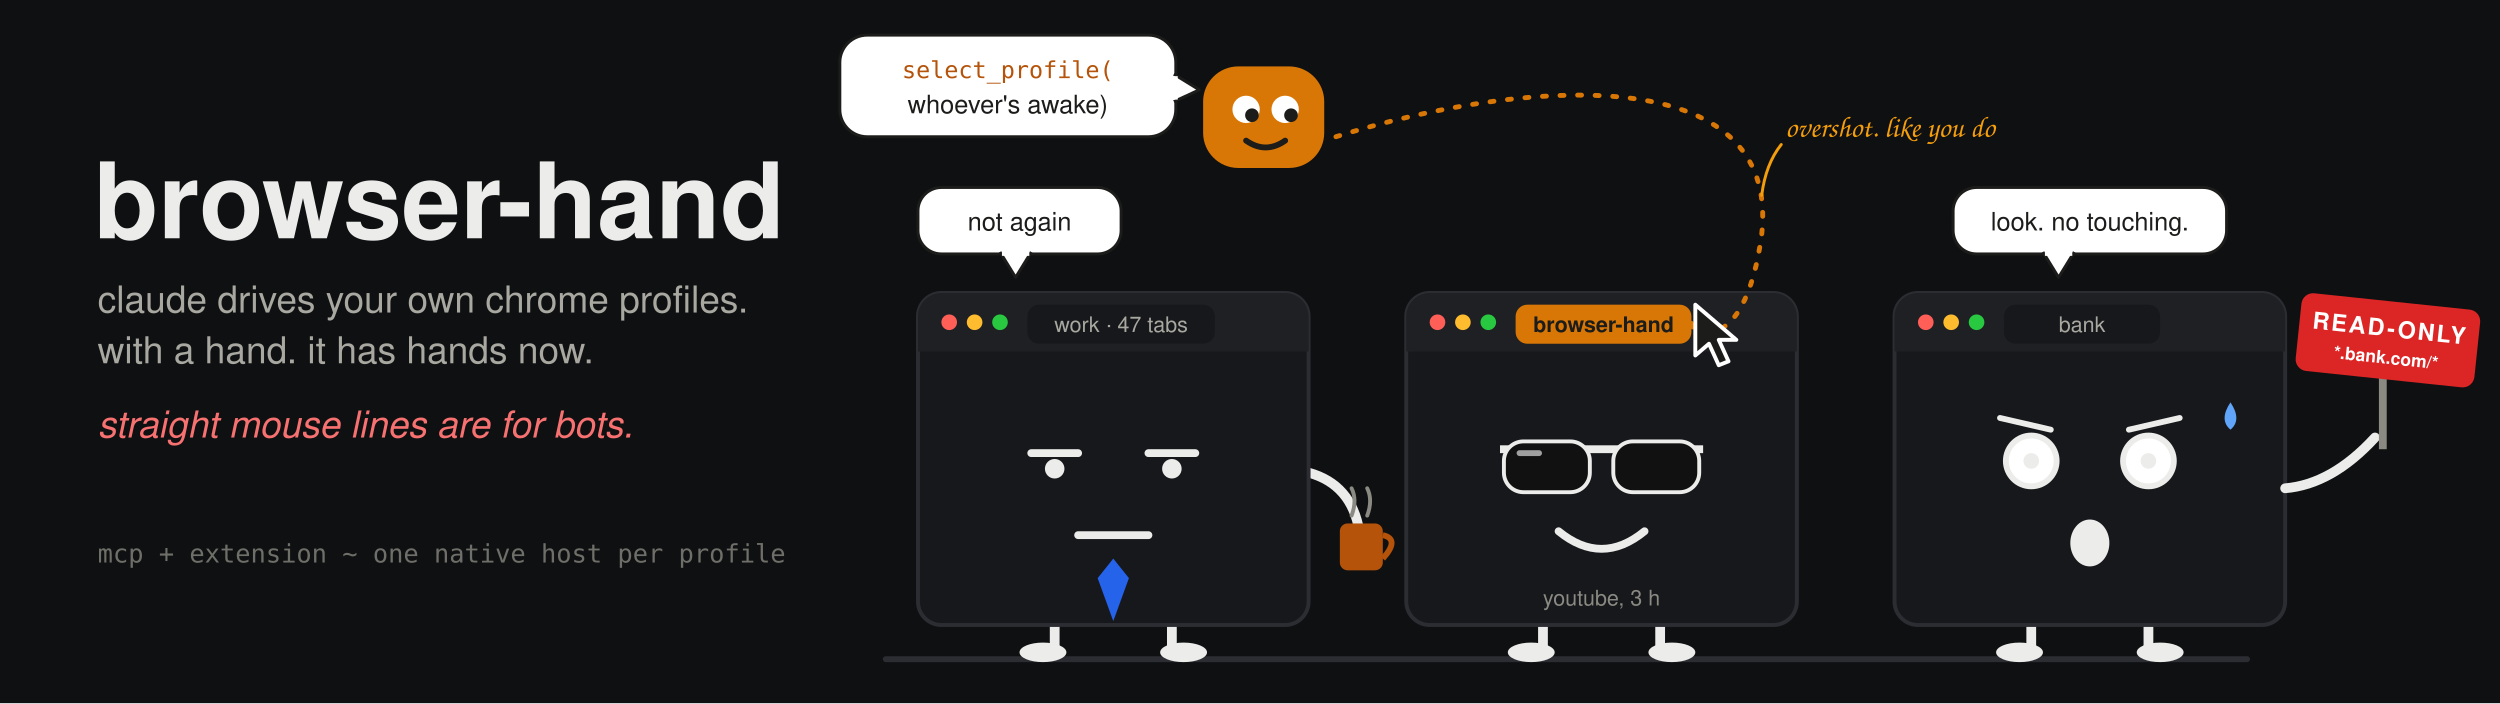
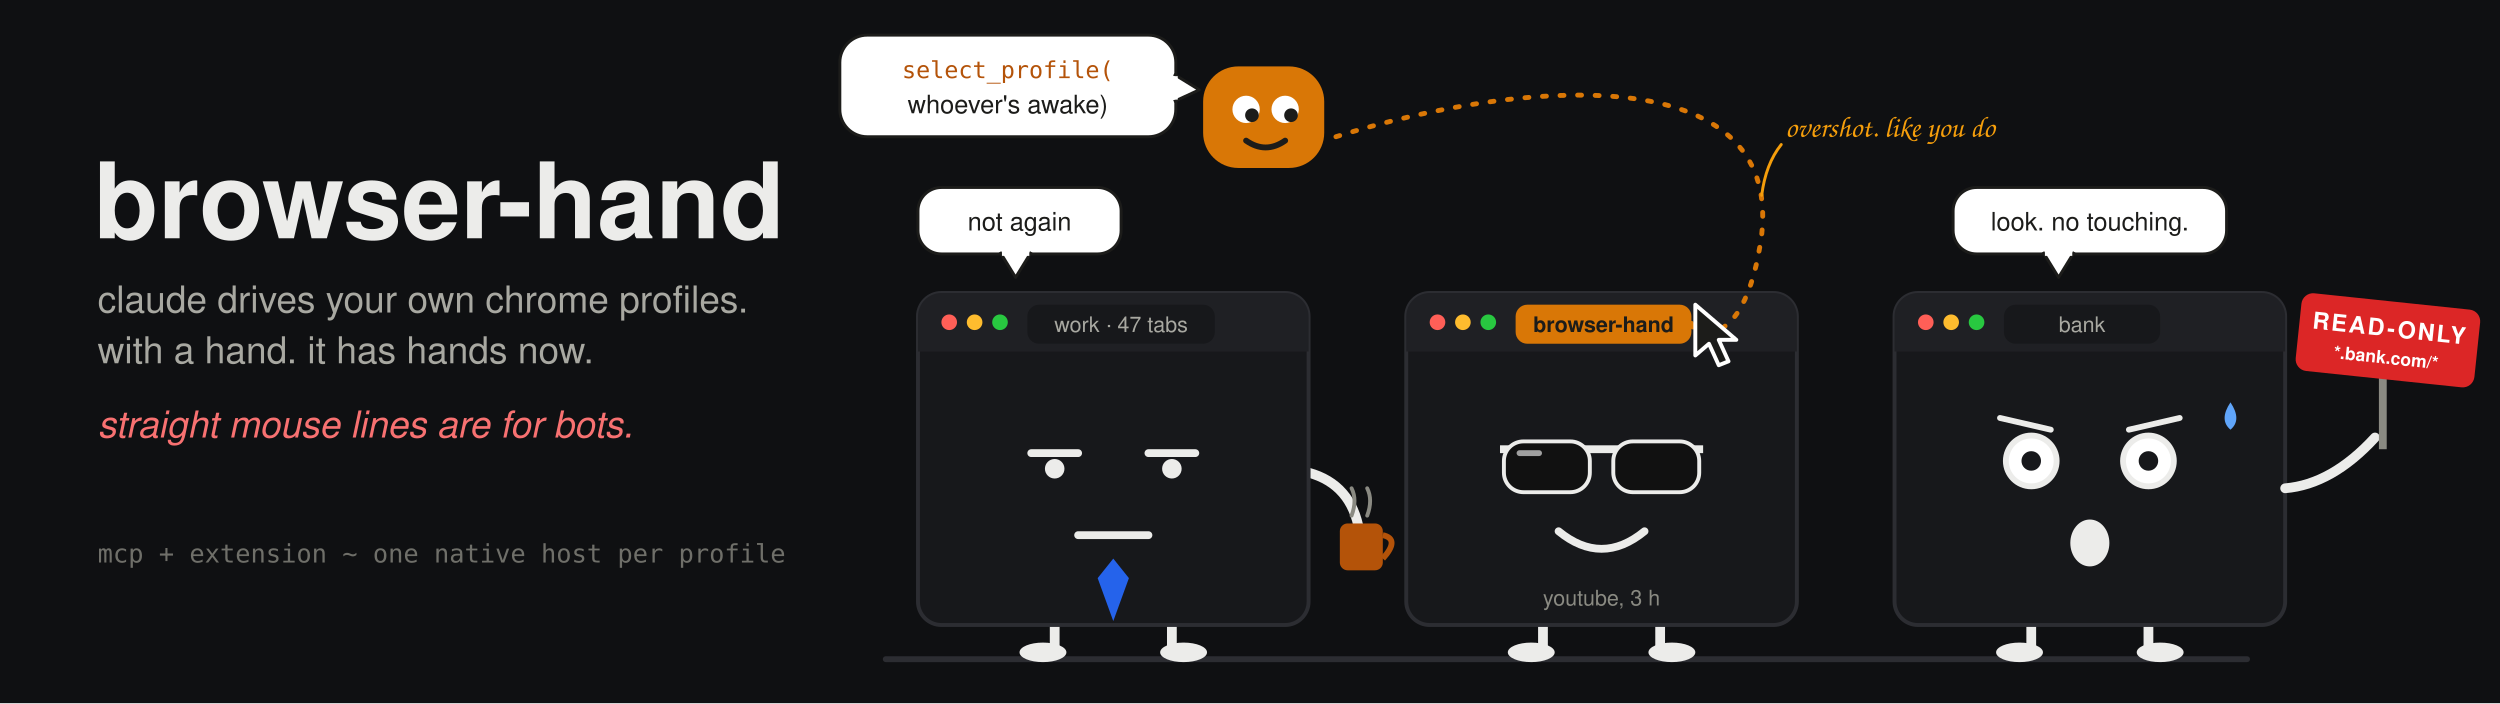
<svg xmlns="http://www.w3.org/2000/svg" width="1280" height="360" viewBox="0 0 1280 360" role="img" aria-label="browser-hand: three chrome profiles as little browser-window people. work holds coffee and sighs not again, personal wears sunglasses with an orange browser-hand tab group, and the bank holds a read-only sign saying you can look, no touching. claude floats above, asking whoever's awake, and steers the cursor down a curved path that overshoots before it lands">
  <rect width="1280" height="360" fill="#0F1012" />
  <g font-family="ui-sans-serif, -apple-system, 'Segoe UI', Helvetica, Arial, sans-serif">
    <text x="48" y="122" font-size="54" font-weight="800" fill="#ECECEA">browser-hand</text>
    <text x="50" y="160" font-size="19" fill="#A8A8A1">claude drives your own chrome profiles.</text>
    <text x="50" y="186" font-size="19" fill="#A8A8A1">with a hand. it has hands now.</text>
    <text x="50" y="224" font-size="19" font-style="italic" fill="#F87171">straight mouse lines are for bots.</text>
    <text x="50" y="288" font-family="ui-monospace, SFMono-Regular, Menlo, monospace" font-size="13" fill="#6F6F69">mcp + extension ~ one native host per profile</text>
  </g>
  <g>
    <rect x="452" y="336" width="700" height="3" rx="1.5" fill="#2C2D32" />
    <g transform="translate(470 150)">
      <path d="M70 168 v14 M130 168 v14" stroke="#ECECEA" stroke-width="5" stroke-linecap="round" />
      <ellipse cx="64" cy="184" rx="12" ry="5" fill="#ECECEA" />
      <ellipse cx="136" cy="184" rx="12" ry="5" fill="#ECECEA" />
      <path d="M200 92 q22 6 26 30" stroke="#ECECEA" stroke-width="5" fill="none" stroke-linecap="round" />
      <rect x="216" y="118" width="22" height="24" rx="4" fill="#B45309" />
      <path d="M238 124 q9 2 0 12" stroke="#B45309" stroke-width="3" fill="none" />
      <path d="M222 114 q3 -8 0 -14 M230 114 q3 -8 0 -14" stroke="#8A8A82" stroke-width="2" fill="none" stroke-linecap="round" />
      <rect width="200" height="170" rx="12" fill="#17181B" stroke="#2C2D32" stroke-width="2" />
      <path d="M0 12a12 12 0 0 1 12-12h176a12 12 0 0 1 12 12v18H0z" fill="#1F2024" />
      <circle cx="16" cy="15" r="4" fill="#ff5f57" />
      <circle cx="29" cy="15" r="4" fill="#febc2e" />
      <circle cx="42" cy="15" r="4" fill="#28c840" />
      <rect x="56" y="6" width="96" height="20" rx="6" fill="#17181B" />
      <text x="104" y="20" font-family="ui-sans-serif, -apple-system, Helvetica, Arial, sans-serif" font-size="11" fill="#A8A8A1" text-anchor="middle">work · 47 tabs</text>
      <path d="M58 82 h24 M118 82 h24" stroke="#ECECEA" stroke-width="4" stroke-linecap="round" />
      <circle cx="70" cy="90" r="5" fill="#ECECEA" />
      <circle cx="130" cy="90" r="5" fill="#ECECEA" />
      <path d="M82 124 h36" stroke="#ECECEA" stroke-width="4" stroke-linecap="round" />
      <path d="M100 136 l-8 10 l8 22 l8 -22 z" fill="#2563EB" />
    </g>
    <g transform="translate(720 150)">
      <path d="M70 168 v14 M130 168 v14" stroke="#ECECEA" stroke-width="5" stroke-linecap="round" />
      <ellipse cx="64" cy="184" rx="12" ry="5" fill="#ECECEA" />
      <ellipse cx="136" cy="184" rx="12" ry="5" fill="#ECECEA" />
      <rect width="200" height="170" rx="12" fill="#17181B" stroke="#2C2D32" stroke-width="2" />
      <path d="M0 12a12 12 0 0 1 12-12h176a12 12 0 0 1 12 12v18H0z" fill="#1F2024" />
      <circle cx="16" cy="15" r="4" fill="#ff5f57" />
      <circle cx="29" cy="15" r="4" fill="#febc2e" />
      <circle cx="42" cy="15" r="4" fill="#28c840" />
      <rect x="56" y="6" width="90" height="20" rx="6" fill="#D97706" />
      <text x="101" y="20" font-family="ui-sans-serif, -apple-system, Helvetica, Arial, sans-serif" font-size="11" font-weight="700" fill="#1C1C1A" text-anchor="middle">browser-hand</text>
      <path d="M48 80 h104" stroke="#ECECEA" stroke-width="4" />
      <rect x="50" y="76" width="44" height="26" rx="10" fill="#111111" stroke="#ECECEA" stroke-width="2" />
      <rect x="106" y="76" width="44" height="26" rx="10" fill="#111111" stroke="#ECECEA" stroke-width="2" />
      <path d="M58 82 l10 0" stroke="#ffffff" stroke-width="3" stroke-linecap="round" opacity="0.6" />
      <path d="M78 122 q22 18 44 0" stroke="#ECECEA" stroke-width="4" fill="none" stroke-linecap="round" />
      <text x="100" y="160" font-family="ui-sans-serif, -apple-system, Helvetica, Arial, sans-serif" font-size="11" fill="#8A8A82" text-anchor="middle">youtube, 3 h</text>
    </g>
    <g transform="translate(970 150)">
      <path d="M70 168 v14 M130 168 v14" stroke="#ECECEA" stroke-width="5" stroke-linecap="round" />
      <ellipse cx="64" cy="184" rx="12" ry="5" fill="#ECECEA" />
      <ellipse cx="136" cy="184" rx="12" ry="5" fill="#ECECEA" />
      <rect width="200" height="170" rx="12" fill="#17181B" stroke="#2C2D32" stroke-width="2" />
      <path d="M0 12a12 12 0 0 1 12-12h176a12 12 0 0 1 12 12v18H0z" fill="#1F2024" />
      <circle cx="16" cy="15" r="4" fill="#ff5f57" />
      <circle cx="29" cy="15" r="4" fill="#febc2e" />
      <circle cx="42" cy="15" r="4" fill="#28c840" />
      <rect x="56" y="6" width="80" height="20" rx="6" fill="#17181B" />
      <text x="96" y="20" font-family="ui-sans-serif, -apple-system, Helvetica, Arial, sans-serif" font-size="11" fill="#A8A8A1" text-anchor="middle">bank</text>
      <circle cx="70" cy="86" r="13" fill="#ffffff" stroke="#ECECEA" stroke-width="3" />
-       <circle cx="70" cy="86" r="4" fill="#ECECEA" />
+       <circle cx="70" cy="86" r="5" fill="#17181B" />
      <circle cx="130" cy="86" r="13" fill="#ffffff" stroke="#ECECEA" stroke-width="3" />
-       <circle cx="130" cy="86" r="4" fill="#ECECEA" />
+       <circle cx="130" cy="86" r="5" fill="#17181B" />
      <path d="M54 64 l26 6 M146 64 l-26 6" stroke="#ECECEA" stroke-width="3" stroke-linecap="round" />
      <ellipse cx="100" cy="128" rx="10" ry="12" fill="#ECECEA" />
      <path d="M172 56 q6 9 0 14 q-6 -5 0 -14z" fill="#60A5FA" />
      <path d="M200 100 q24 -2 46 -26" stroke="#ECECEA" stroke-width="5" fill="none" stroke-linecap="round" />
      <rect x="248" y="22" width="4" height="58" fill="#8A8A82" />
      <g transform="rotate(6 250 30)">
        <rect x="206" y="4" width="92" height="40" rx="6" fill="#DC2626" />
        <text x="252" y="22" font-family="ui-sans-serif, -apple-system, Helvetica, Arial, sans-serif" font-size="12" font-weight="800" fill="#ffffff" text-anchor="middle" letter-spacing="1">READ-ONLY</text>
        <text x="252" y="36" font-family="ui-sans-serif, -apple-system, Helvetica, Arial, sans-serif" font-size="9" font-weight="700" fill="#ffffff" text-anchor="middle">*.bank.com/*</text>
      </g>
    </g>
    <g font-family="ui-sans-serif, -apple-system, 'Segoe UI', Helvetica, Arial, sans-serif" font-size="13">
      <rect x="470" y="96" width="104" height="34" rx="12" fill="#ffffff" stroke="#1C1C1A" stroke-width="1.5" />
      <path d="M512 129 L520 142 L528 129" fill="#ffffff" stroke="#1C1C1A" stroke-width="1.5" stroke-linejoin="round" />
      <rect x="513" y="127" width="14" height="4" fill="#ffffff" />
      <text x="522" y="118" fill="#1C1C1A" text-anchor="middle">not again</text>
    </g>
    <g transform="translate(616 34)">
      <rect width="62" height="52" rx="18" fill="#D97706" />
      <circle cx="22" cy="22" r="7" fill="#ffffff" />
      <circle cx="25" cy="25" r="3.5" fill="#1C1C1A" />
      <circle cx="42" cy="22" r="7" fill="#ffffff" />
      <circle cx="45" cy="25" r="3.5" fill="#1C1C1A" />
      <path d="M22 38 q10 7 20 0" stroke="#1C1C1A" stroke-width="3" fill="none" stroke-linecap="round" />
    </g>
    <g font-family="ui-sans-serif, -apple-system, 'Segoe UI', Helvetica, Arial, sans-serif" font-size="13">
      <rect x="430" y="18" width="172" height="52" rx="14" fill="#ffffff" stroke="#1C1C1A" stroke-width="1.5" />
      <path d="M601 38 L614 46 L601 52" fill="#ffffff" stroke="#1C1C1A" stroke-width="1.5" stroke-linejoin="round" />
      <rect x="598" y="39" width="5" height="12" fill="#ffffff" />
      <text x="516" y="40" font-family="ui-monospace, SFMono-Regular, Menlo, monospace" font-size="12" fill="#B45309" text-anchor="middle">select_profile(</text>
      <text x="516" y="58" fill="#1C1C1A" text-anchor="middle">whoever's awake)</text>
    </g>
    <path d="M684 70 C780 40 912 30 902 120 C898 150 888 172 872 170 C864 169 864 162 872 160" stroke="#D97706" stroke-width="2.5" stroke-dasharray="2 7" stroke-linecap="round" fill="none" />
    <g transform="translate(868 156)">
      <path d="M0 0 L0 26 L7 20 L12 31 L17 29 L12 18 L21 18 Z" fill="#1C1C1A" stroke="#ffffff" stroke-width="2" stroke-linejoin="round" />
    </g>
    <text x="914" y="70" font-family="'Marker Felt', 'Chalkboard SE', 'Comic Sans MS', cursive" font-size="15" fill="#F59E0B">overshot. like you do</text>
    <path d="M912 74 q-8 10 -10 26" stroke="#F59E0B" stroke-width="1.5" fill="none" stroke-linecap="round" />
    <g font-family="ui-sans-serif, -apple-system, 'Segoe UI', Helvetica, Arial, sans-serif" font-size="13">
      <rect x="1000" y="96" width="140" height="34" rx="12" fill="#ffffff" stroke="#1C1C1A" stroke-width="1.5" />
      <path d="M1046 129 L1054 142 L1062 129" fill="#ffffff" stroke="#1C1C1A" stroke-width="1.5" stroke-linejoin="round" />
      <rect x="1047" y="127" width="14" height="4" fill="#ffffff" />
      <text x="1070" y="118" fill="#1C1C1A" text-anchor="middle">look. no touching.</text>
    </g>
  </g>
</svg>
